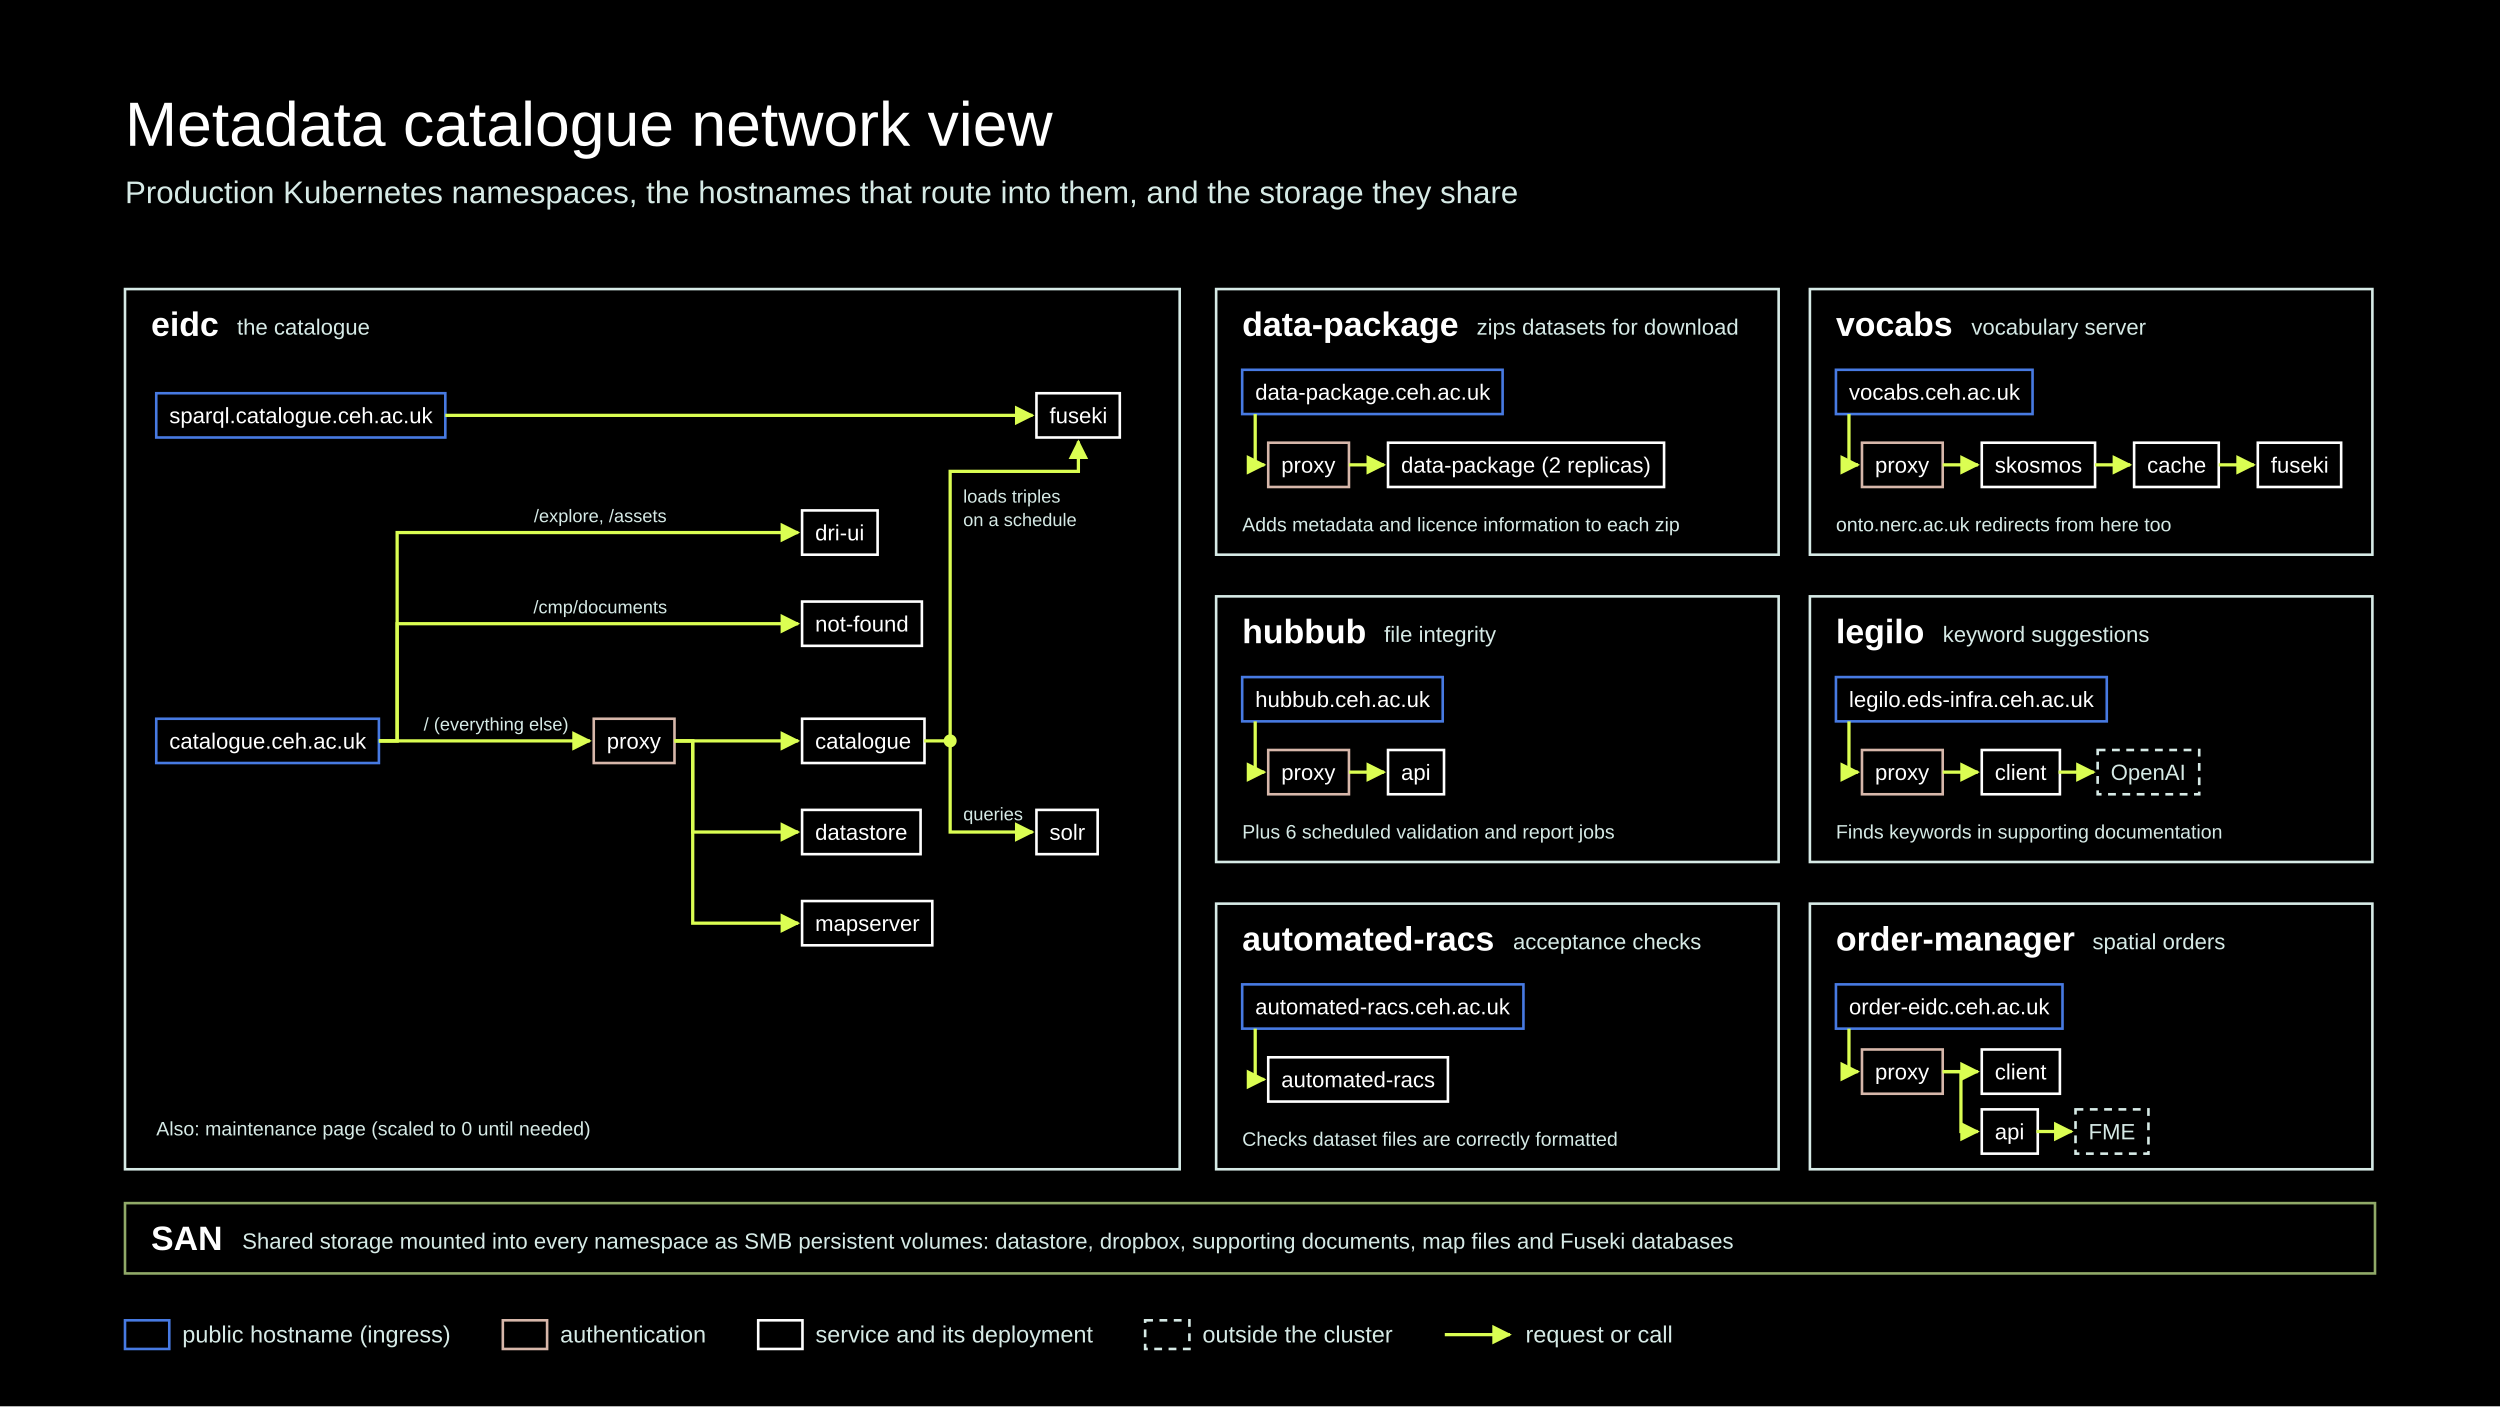
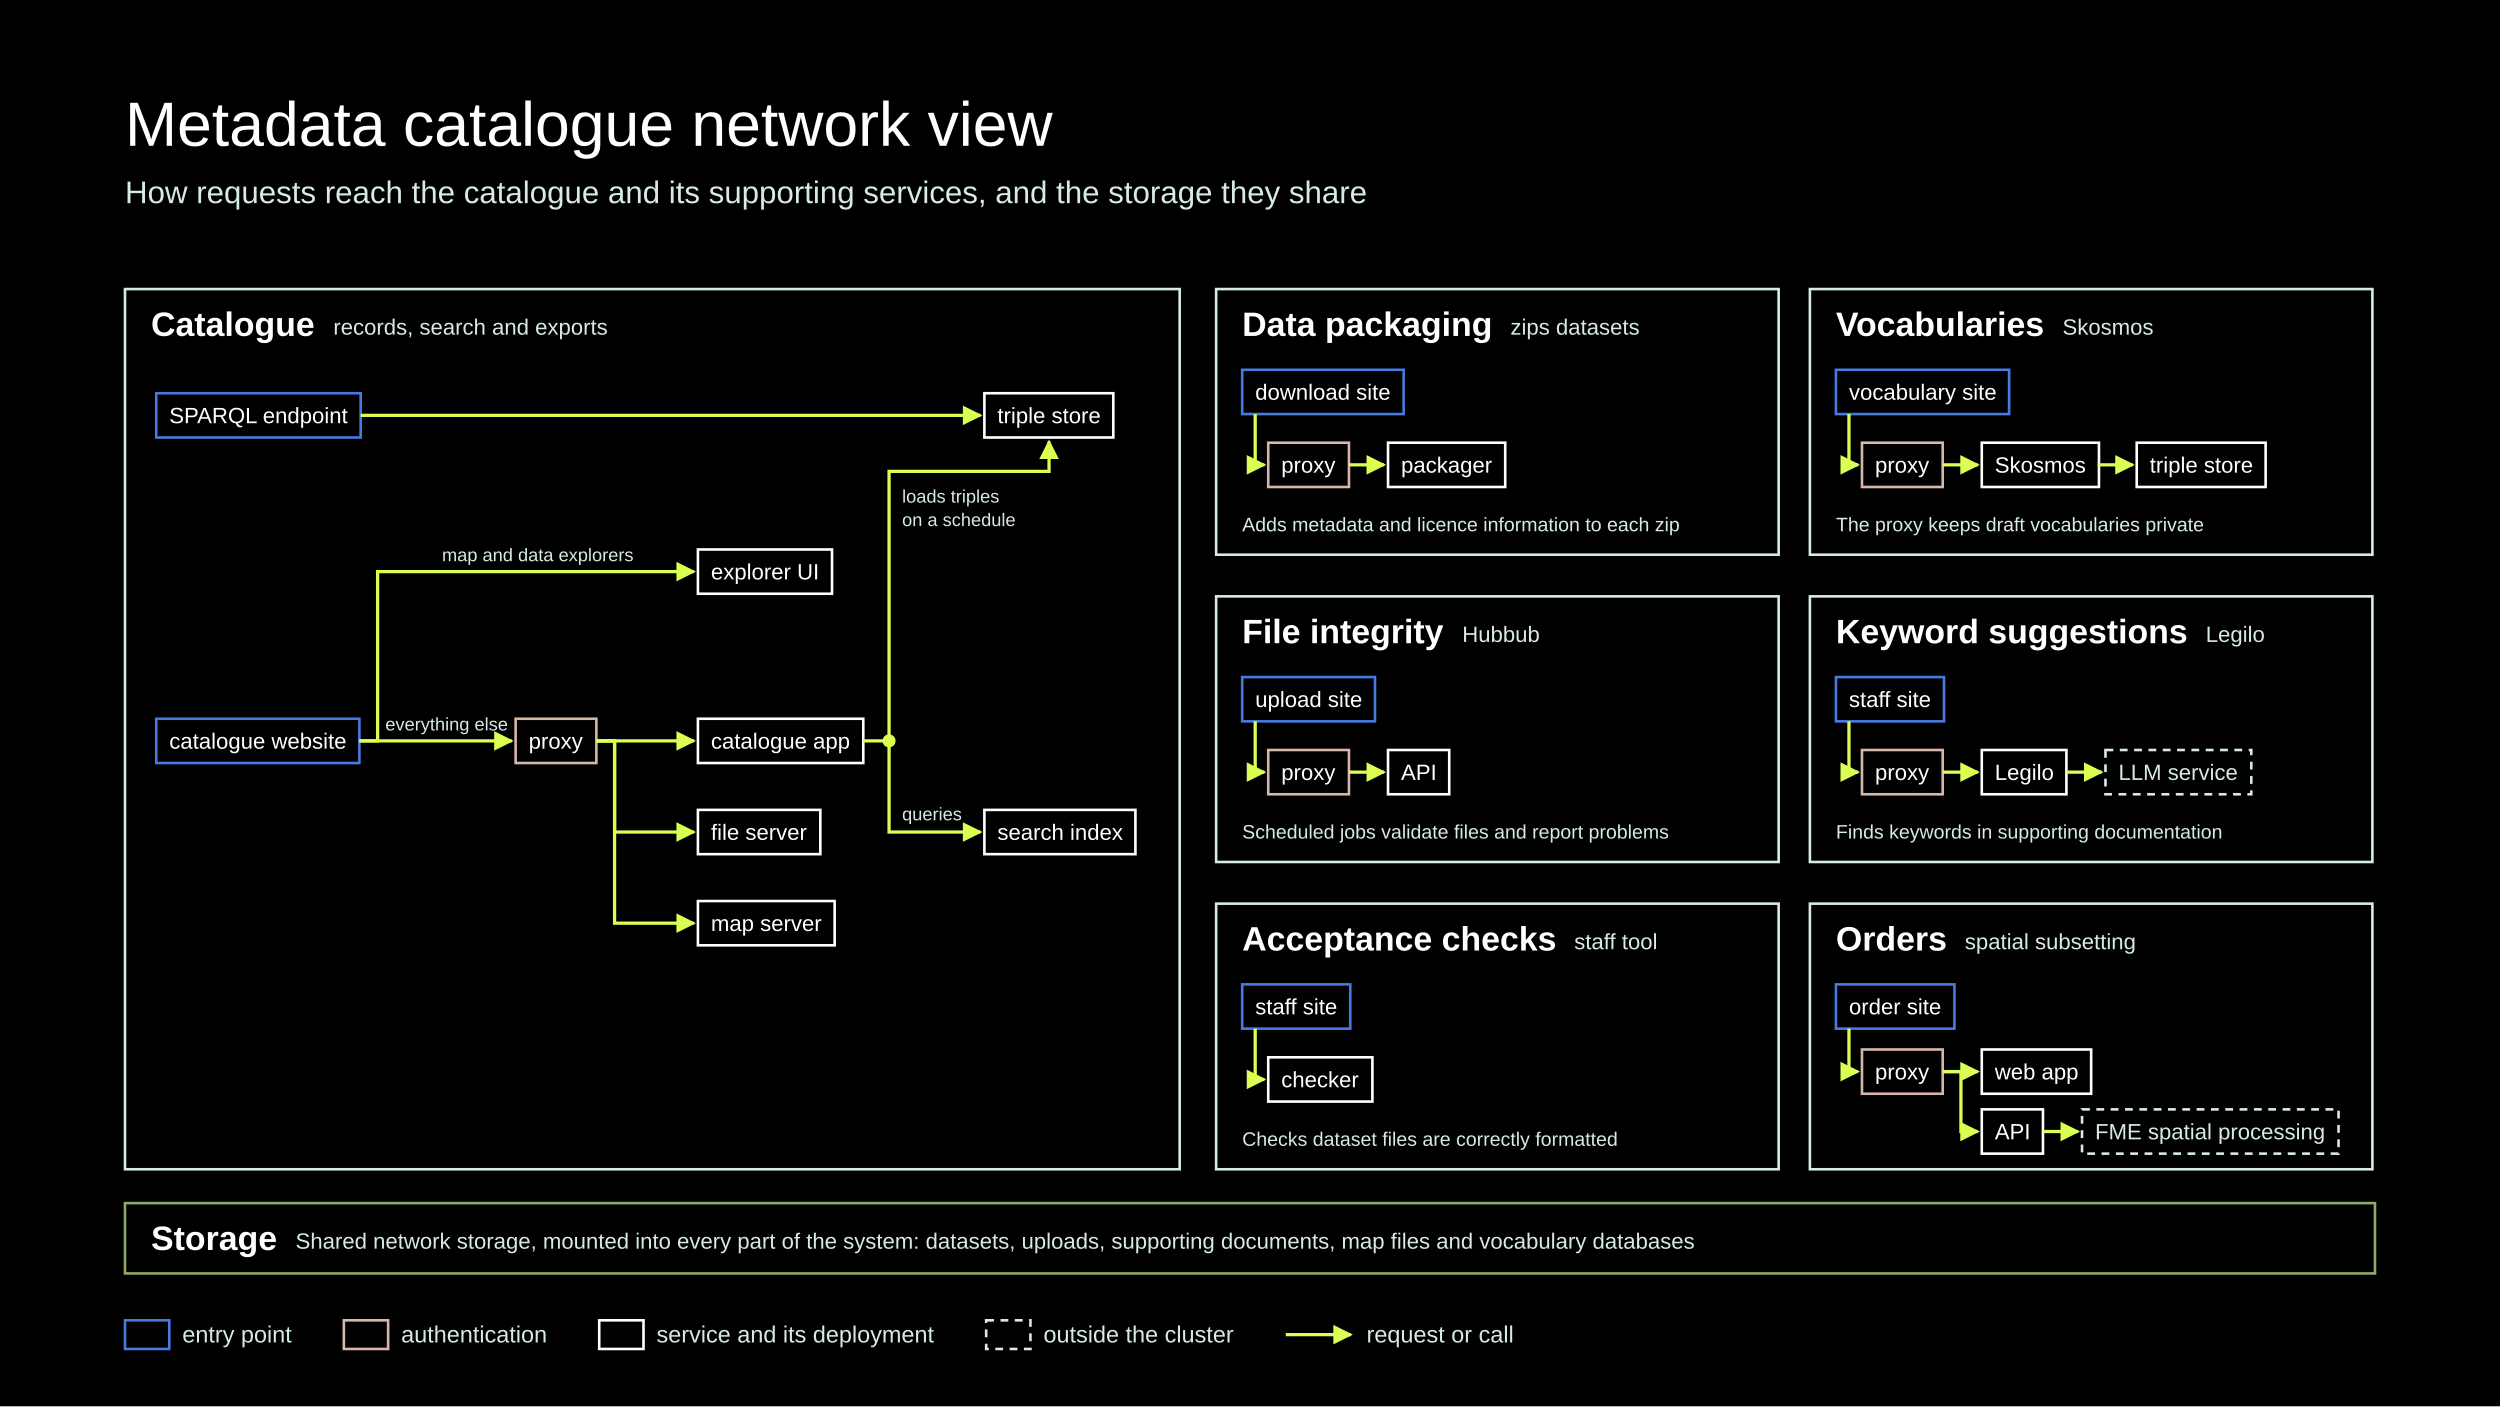
<svg xmlns="http://www.w3.org/2000/svg" width="1920" height="1080" viewBox="0 0 1920 1080">
  <defs>
    <style>
      text { font-family: 'Suisse International', Arial, 'Liberation Sans', sans-serif; }
      .title { font-size: 48px; font-weight: 500; fill: #FFFFFF; }
      .sub   { font-size: 24px; fill: #D6EAE6; }
      .ns    { font-size: 26px; font-weight: 700; fill: #FFFFFF; }
      .cap   { font-size: 17px; fill: #D6EAE6; }
      .chip  { font-size: 17px; }
      .path  { font-size: 14px; fill: #D6EAE6; }
      .note  { font-size: 15px; fill: #D6EAE6; }
      .foot  { font-size: 18px; fill: #D6EAE6; }
      .flow  { fill: none; stroke: #DBFE52; stroke-width: 2.5; }
    </style>
    <marker id="arrow" viewBox="0 0 10 10" refX="9" refY="5" markerWidth="6" markerHeight="6" orient="auto">
      <path d="M0,0 L10,5 L0,10 z" fill="#DBFE52" />
    </marker>
  </defs>
  <rect width="1920" height="1080" fill="#000000" />
  <text class="title" x="96" y="112">Metadata catalogue network view</text>
-   <text class="sub" x="96" y="156">Production Kubernetes namespaces, the hostnames that route into them, and the storage they share</text>
+   <text class="sub" x="96" y="156">How requests reach the catalogue and its supporting services, and the storage they share</text>
  <rect x="96" y="222" width="810" height="676" fill="#000000" stroke="#D6EAE6" stroke-width="2" />
-   <text class="ns" x="116" y="258">eidc</text>
-   <text class="cap" x="182" y="257">the catalogue</text>
-   <rect x="120" y="302" width="222" height="34" fill="#000000" stroke="#477AE2" stroke-width="2" />
-   <text class="chip" x="130" y="325" fill="#FFFFFF">sparql.catalogue.ceh.ac.uk</text>
-   <line class="flow" marker-end="url(#arrow)" x1="342" y1="319" x2="793" y2="319" />
-   <rect x="796" y="302" width="64" height="34" fill="#000000" stroke="#FFFFFF" stroke-width="2" />
-   <text class="chip" x="806" y="325" fill="#FFFFFF">fuseki</text>
-   <rect x="120" y="552" width="171" height="34" fill="#000000" stroke="#477AE2" stroke-width="2" />
-   <text class="chip" x="130" y="575" fill="#FFFFFF">catalogue.ceh.ac.uk</text>
-   <path class="flow" marker-end="url(#arrow)" d="M291,569 H305 V409 H613" />
-   <text class="path" x="461" y="401" text-anchor="middle">/explore, /assets</text>
-   <rect x="616" y="392" width="58" height="34" fill="#000000" stroke="#FFFFFF" stroke-width="2" />
-   <text class="chip" x="626" y="415" fill="#FFFFFF">dri-ui</text>
-   <path class="flow" marker-end="url(#arrow)" d="M291,569 H305 V479 H613" />
-   <text class="path" x="461" y="471" text-anchor="middle">/cmp/documents</text>
-   <rect x="616" y="462" width="92" height="34" fill="#000000" stroke="#FFFFFF" stroke-width="2" />
-   <text class="chip" x="626" y="485" fill="#FFFFFF">not-found</text>
-   <line class="flow" marker-end="url(#arrow)" x1="291" y1="569" x2="453" y2="569" />
-   <text class="path" x="381" y="561" text-anchor="middle">/ (everything else)</text>
-   <rect x="456" y="552" width="62" height="34" fill="#000000" stroke="#D7B7AA" stroke-width="2" />
-   <text class="chip" x="466" y="575" fill="#FFFFFF">proxy</text>
-   <line class="flow" marker-end="url(#arrow)" x1="518" y1="569" x2="613" y2="569" />
-   <rect x="616" y="552" width="94" height="34" fill="#000000" stroke="#FFFFFF" stroke-width="2" />
-   <text class="chip" x="626" y="575" fill="#FFFFFF">catalogue</text>
-   <path class="flow" marker-end="url(#arrow)" d="M518,569 H532 V639 H613" />
-   <rect x="616" y="622" width="91" height="34" fill="#000000" stroke="#FFFFFF" stroke-width="2" />
-   <text class="chip" x="626" y="645" fill="#FFFFFF">datastore</text>
-   <path class="flow" marker-end="url(#arrow)" d="M518,569 H532 V709 H613" />
-   <rect x="616" y="692" width="100" height="34" fill="#000000" stroke="#FFFFFF" stroke-width="2" />
-   <text class="chip" x="626" y="715" fill="#FFFFFF">mapserver</text>
-   <line class="flow" x1="709.719" y1="569" x2="729.719" y2="569" />
-   <path class="flow" marker-end="url(#arrow)" d="M729.719,569 V362 H828.203 V339" />
-   <path class="flow" marker-end="url(#arrow)" d="M729.719,569 V639 H793" />
-   <rect x="796" y="622" width="47" height="34" fill="#000000" stroke="#FFFFFF" stroke-width="2" />
-   <text class="chip" x="806" y="645" fill="#FFFFFF">solr</text>
-   <circle cx="729.719" cy="569" r="5" fill="#DBFE52" />
-   <text class="path" x="739.719" y="386">loads triples</text>
-   <text class="path" x="739.719" y="404">on a schedule</text>
-   <text class="path" x="739.719" y="630">queries</text>
-   <text class="note" x="120" y="872">Also: maintenance page (scaled to 0 until needed)</text>
+   <text class="ns" x="116" y="258">Catalogue</text>
+   <text class="cap" x="256" y="257">records, search and exports</text>
+   <rect x="120" y="302" width="157" height="34" fill="#000000" stroke="#477AE2" stroke-width="2" />
+   <text class="chip" x="130" y="325" fill="#FFFFFF">SPARQL endpoint</text>
+   <line class="flow" marker-end="url(#arrow)" x1="277" y1="319" x2="753" y2="319" />
+   <rect x="756" y="302" width="99" height="34" fill="#000000" stroke="#FFFFFF" stroke-width="2" />
+   <text class="chip" x="766" y="325" fill="#FFFFFF">triple store</text>
+   <rect x="120" y="552" width="156" height="34" fill="#000000" stroke="#477AE2" stroke-width="2" />
+   <text class="chip" x="130" y="575" fill="#FFFFFF">catalogue website</text>
+   <path class="flow" marker-end="url(#arrow)" d="M276,569 H290 V439 H533" />
+   <text class="path" x="413" y="431" text-anchor="middle">map and data explorers</text>
+   <rect x="536" y="422" width="103" height="34" fill="#000000" stroke="#FFFFFF" stroke-width="2" />
+   <text class="chip" x="546" y="445" fill="#FFFFFF">explorer UI</text>
+   <line class="flow" marker-end="url(#arrow)" x1="276" y1="569" x2="393" y2="569" />
+   <text class="path" x="343" y="561" text-anchor="middle">everything else</text>
+   <rect x="396" y="552" width="62" height="34" fill="#000000" stroke="#D7B7AA" stroke-width="2" />
+   <text class="chip" x="406" y="575" fill="#FFFFFF">proxy</text>
+   <line class="flow" marker-end="url(#arrow)" x1="458" y1="569" x2="533" y2="569" />
+   <rect x="536" y="552" width="127" height="34" fill="#000000" stroke="#FFFFFF" stroke-width="2" />
+   <text class="chip" x="546" y="575" fill="#FFFFFF">catalogue app</text>
+   <path class="flow" marker-end="url(#arrow)" d="M458,569 H472 V639 H533" />
+   <rect x="536" y="622" width="94" height="34" fill="#000000" stroke="#FFFFFF" stroke-width="2" />
+   <text class="chip" x="546" y="645" fill="#FFFFFF">file server</text>
+   <path class="flow" marker-end="url(#arrow)" d="M458,569 H472 V709 H533" />
+   <rect x="536" y="692" width="105" height="34" fill="#000000" stroke="#FFFFFF" stroke-width="2" />
+   <text class="chip" x="546" y="715" fill="#FFFFFF">map server</text>
+   <line class="flow" x1="662.797" y1="569" x2="682.797" y2="569" />
+   <path class="flow" marker-end="url(#arrow)" d="M682.797,569 V362 H805.672 V339" />
+   <path class="flow" marker-end="url(#arrow)" d="M682.797,569 V639 H753" />
+   <rect x="756" y="622" width="116" height="34" fill="#000000" stroke="#FFFFFF" stroke-width="2" />
+   <text class="chip" x="766" y="645" fill="#FFFFFF">search index</text>
+   <circle cx="682.797" cy="569" r="5" fill="#DBFE52" />
+   <text class="path" x="692.797" y="386">loads triples</text>
+   <text class="path" x="692.797" y="404">on a schedule</text>
+   <text class="path" x="692.797" y="630">queries</text>
  <rect x="934" y="222" width="432" height="204" fill="#000000" stroke="#D6EAE6" stroke-width="2" />
-   <text class="ns" x="954" y="258">data-package</text>
-   <text class="cap" x="1134" y="257">zips datasets for download</text>
-   <rect x="954" y="284" width="200" height="34" fill="#000000" stroke="#477AE2" stroke-width="2" />
-   <text class="chip" x="964" y="307" fill="#FFFFFF">data-package.ceh.ac.uk</text>
+   <text class="ns" x="954" y="258">Data packaging</text>
+   <text class="cap" x="1160" y="257">zips datasets</text>
+   <rect x="954" y="284" width="124" height="34" fill="#000000" stroke="#477AE2" stroke-width="2" />
+   <text class="chip" x="964" y="307" fill="#FFFFFF">download site</text>
  <rect x="974" y="340" width="62" height="34" fill="#000000" stroke="#D7B7AA" stroke-width="2" />
  <text class="chip" x="984" y="363" fill="#FFFFFF">proxy</text>
  <line class="flow" marker-end="url(#arrow)" x1="1036" y1="357" x2="1063" y2="357" />
-   <rect x="1066" y="340" width="212" height="34" fill="#000000" stroke="#FFFFFF" stroke-width="2" />
-   <text class="chip" x="1076" y="363" fill="#FFFFFF">data-package (2 replicas)</text>
+   <rect x="1066" y="340" width="90" height="34" fill="#000000" stroke="#FFFFFF" stroke-width="2" />
+   <text class="chip" x="1076" y="363" fill="#FFFFFF">packager</text>
  <path class="flow" marker-end="url(#arrow)" d="M964,318 V357 H971" />
  <text class="note" x="954" y="408">Adds metadata and licence information to each zip</text>
  <rect x="934" y="458" width="432" height="204" fill="#000000" stroke="#D6EAE6" stroke-width="2" />
-   <text class="ns" x="954" y="494">hubbub</text>
-   <text class="cap" x="1063" y="493">file integrity</text>
-   <rect x="954" y="520" width="154" height="34" fill="#000000" stroke="#477AE2" stroke-width="2" />
-   <text class="chip" x="964" y="543" fill="#FFFFFF">hubbub.ceh.ac.uk</text>
+   <text class="ns" x="954" y="494">File integrity</text>
+   <text class="cap" x="1123" y="493">Hubbub</text>
+   <rect x="954" y="520" width="102" height="34" fill="#000000" stroke="#477AE2" stroke-width="2" />
+   <text class="chip" x="964" y="543" fill="#FFFFFF">upload site</text>
  <rect x="974" y="576" width="62" height="34" fill="#000000" stroke="#D7B7AA" stroke-width="2" />
  <text class="chip" x="984" y="599" fill="#FFFFFF">proxy</text>
  <line class="flow" marker-end="url(#arrow)" x1="1036" y1="593" x2="1063" y2="593" />
-   <rect x="1066" y="576" width="43" height="34" fill="#000000" stroke="#FFFFFF" stroke-width="2" />
-   <text class="chip" x="1076" y="599" fill="#FFFFFF">api</text>
+   <rect x="1066" y="576" width="47" height="34" fill="#000000" stroke="#FFFFFF" stroke-width="2" />
+   <text class="chip" x="1076" y="599" fill="#FFFFFF">API</text>
  <path class="flow" marker-end="url(#arrow)" d="M964,554 V593 H971" />
-   <text class="note" x="954" y="644">Plus 6 scheduled validation and report jobs</text>
+   <text class="note" x="954" y="644">Scheduled jobs validate files and report problems</text>
  <rect x="934" y="694" width="432" height="204" fill="#000000" stroke="#D6EAE6" stroke-width="2" />
-   <text class="ns" x="954" y="730">automated-racs</text>
-   <text class="cap" x="1162" y="729">acceptance checks</text>
-   <rect x="954" y="756" width="216" height="34" fill="#000000" stroke="#477AE2" stroke-width="2" />
-   <text class="chip" x="964" y="779" fill="#FFFFFF">automated-racs.ceh.ac.uk</text>
-   <rect x="974" y="812" width="138" height="34" fill="#000000" stroke="#FFFFFF" stroke-width="2" />
-   <text class="chip" x="984" y="835" fill="#FFFFFF">automated-racs</text>
+   <text class="ns" x="954" y="730">Acceptance checks</text>
+   <text class="cap" x="1209" y="729">staff tool</text>
+   <rect x="954" y="756" width="83" height="34" fill="#000000" stroke="#477AE2" stroke-width="2" />
+   <text class="chip" x="964" y="779" fill="#FFFFFF">staff site</text>
+   <rect x="974" y="812" width="80" height="34" fill="#000000" stroke="#FFFFFF" stroke-width="2" />
+   <text class="chip" x="984" y="835" fill="#FFFFFF">checker</text>
  <path class="flow" marker-end="url(#arrow)" d="M964,790 V829 H971" />
  <text class="note" x="954" y="880">Checks dataset files are correctly formatted</text>
  <rect x="1390" y="222" width="432" height="204" fill="#000000" stroke="#D6EAE6" stroke-width="2" />
-   <text class="ns" x="1410" y="258">vocabs</text>
-   <text class="cap" x="1514" y="257">vocabulary server</text>
-   <rect x="1410" y="284" width="151" height="34" fill="#000000" stroke="#477AE2" stroke-width="2" />
-   <text class="chip" x="1420" y="307" fill="#FFFFFF">vocabs.ceh.ac.uk</text>
+   <text class="ns" x="1410" y="258">Vocabularies</text>
+   <text class="cap" x="1584" y="257">Skosmos</text>
+   <rect x="1410" y="284" width="133" height="34" fill="#000000" stroke="#477AE2" stroke-width="2" />
+   <text class="chip" x="1420" y="307" fill="#FFFFFF">vocabulary site</text>
  <rect x="1430" y="340" width="62" height="34" fill="#000000" stroke="#D7B7AA" stroke-width="2" />
  <text class="chip" x="1440" y="363" fill="#FFFFFF">proxy</text>
  <line class="flow" marker-end="url(#arrow)" x1="1492" y1="357" x2="1519" y2="357" />
-   <rect x="1522" y="340" width="87" height="34" fill="#000000" stroke="#FFFFFF" stroke-width="2" />
-   <text class="chip" x="1532" y="363" fill="#FFFFFF">skosmos</text>
-   <line class="flow" marker-end="url(#arrow)" x1="1609" y1="357" x2="1636" y2="357" />
-   <rect x="1639" y="340" width="65" height="34" fill="#000000" stroke="#FFFFFF" stroke-width="2" />
-   <text class="chip" x="1649" y="363" fill="#FFFFFF">cache</text>
-   <line class="flow" marker-end="url(#arrow)" x1="1704" y1="357" x2="1731" y2="357" />
-   <rect x="1734" y="340" width="64" height="34" fill="#000000" stroke="#FFFFFF" stroke-width="2" />
-   <text class="chip" x="1744" y="363" fill="#FFFFFF">fuseki</text>
+   <rect x="1522" y="340" width="90" height="34" fill="#000000" stroke="#FFFFFF" stroke-width="2" />
+   <text class="chip" x="1532" y="363" fill="#FFFFFF">Skosmos</text>
+   <line class="flow" marker-end="url(#arrow)" x1="1611" y1="357" x2="1638" y2="357" />
+   <rect x="1641" y="340" width="99" height="34" fill="#000000" stroke="#FFFFFF" stroke-width="2" />
+   <text class="chip" x="1651" y="363" fill="#FFFFFF">triple store</text>
  <path class="flow" marker-end="url(#arrow)" d="M1420,318 V357 H1427" />
-   <text class="note" x="1410" y="408">onto.nerc.ac.uk redirects from here too</text>
+   <text class="note" x="1410" y="408">The proxy keeps draft vocabularies private</text>
  <rect x="1390" y="458" width="432" height="204" fill="#000000" stroke="#D6EAE6" stroke-width="2" />
-   <text class="ns" x="1410" y="494">legilo</text>
-   <text class="cap" x="1492" y="493">keyword suggestions</text>
-   <rect x="1410" y="520" width="208" height="34" fill="#000000" stroke="#477AE2" stroke-width="2" />
-   <text class="chip" x="1420" y="543" fill="#FFFFFF">legilo.eds-infra.ceh.ac.uk</text>
+   <text class="ns" x="1410" y="494">Keyword suggestions</text>
+   <text class="cap" x="1694" y="493">Legilo</text>
+   <rect x="1410" y="520" width="83" height="34" fill="#000000" stroke="#477AE2" stroke-width="2" />
+   <text class="chip" x="1420" y="543" fill="#FFFFFF">staff site</text>
  <rect x="1430" y="576" width="62" height="34" fill="#000000" stroke="#D7B7AA" stroke-width="2" />
  <text class="chip" x="1440" y="599" fill="#FFFFFF">proxy</text>
  <line class="flow" marker-end="url(#arrow)" x1="1492" y1="593" x2="1519" y2="593" />
-   <rect x="1522" y="576" width="60" height="34" fill="#000000" stroke="#FFFFFF" stroke-width="2" />
-   <text class="chip" x="1532" y="599" fill="#FFFFFF">client</text>
-   <line class="flow" marker-end="url(#arrow)" x1="1581" y1="593" x2="1608" y2="593" />
-   <rect x="1611" y="576" width="78" height="34" fill="#000000" stroke="#D6EAE6" stroke-width="2" stroke-dasharray="6 5" />
-   <text class="chip" x="1621" y="599" fill="#D6EAE6">OpenAI</text>
+   <rect x="1522" y="576" width="65" height="34" fill="#000000" stroke="#FFFFFF" stroke-width="2" />
+   <text class="chip" x="1532" y="599" fill="#FFFFFF">Legilo</text>
+   <line class="flow" marker-end="url(#arrow)" x1="1587" y1="593" x2="1614" y2="593" />
+   <rect x="1617" y="576" width="112" height="34" fill="#000000" stroke="#D6EAE6" stroke-width="2" stroke-dasharray="6 5" />
+   <text class="chip" x="1627" y="599" fill="#D6EAE6">LLM service</text>
  <path class="flow" marker-end="url(#arrow)" d="M1420,554 V593 H1427" />
  <text class="note" x="1410" y="644">Finds keywords in supporting documentation</text>
  <rect x="1390" y="694" width="432" height="204" fill="#000000" stroke="#D6EAE6" stroke-width="2" />
-   <text class="ns" x="1410" y="730">order-manager</text>
-   <text class="cap" x="1607" y="729">spatial orders</text>
-   <rect x="1410" y="756" width="174" height="34" fill="#000000" stroke="#477AE2" stroke-width="2" />
-   <text class="chip" x="1420" y="779" fill="#FFFFFF">order-eidc.ceh.ac.uk</text>
+   <text class="ns" x="1410" y="730">Orders</text>
+   <text class="cap" x="1509" y="729">spatial subsetting</text>
+   <rect x="1410" y="756" width="91" height="34" fill="#000000" stroke="#477AE2" stroke-width="2" />
+   <text class="chip" x="1420" y="779" fill="#FFFFFF">order site</text>
  <path class="flow" marker-end="url(#arrow)" d="M1420,790 V823 H1427" />
  <rect x="1430" y="806" width="62" height="34" fill="#000000" stroke="#D7B7AA" stroke-width="2" />
  <text class="chip" x="1440" y="829" fill="#FFFFFF">proxy</text>
  <line class="flow" marker-end="url(#arrow)" x1="1492" y1="823" x2="1519" y2="823" />
-   <rect x="1522" y="806" width="60" height="34" fill="#000000" stroke="#FFFFFF" stroke-width="2" />
-   <text class="chip" x="1532" y="829" fill="#FFFFFF">client</text>
+   <rect x="1522" y="806" width="84" height="34" fill="#000000" stroke="#FFFFFF" stroke-width="2" />
+   <text class="chip" x="1532" y="829" fill="#FFFFFF">web app</text>
  <path class="flow" marker-end="url(#arrow)" d="M1492,823 H1506 V869 H1519" />
-   <rect x="1522" y="852" width="43" height="34" fill="#000000" stroke="#FFFFFF" stroke-width="2" />
-   <text class="chip" x="1532" y="875" fill="#FFFFFF">api</text>
-   <line class="flow" marker-end="url(#arrow)" x1="1564" y1="869" x2="1591" y2="869" />
-   <rect x="1594" y="852" width="56" height="34" fill="#000000" stroke="#D6EAE6" stroke-width="2" stroke-dasharray="6 5" />
-   <text class="chip" x="1604" y="875" fill="#D6EAE6">FME</text>
+   <rect x="1522" y="852" width="47" height="34" fill="#000000" stroke="#FFFFFF" stroke-width="2" />
+   <text class="chip" x="1532" y="875" fill="#FFFFFF">API</text>
+   <line class="flow" marker-end="url(#arrow)" x1="1569" y1="869" x2="1596" y2="869" />
+   <rect x="1599" y="852" width="197" height="34" fill="#000000" stroke="#D6EAE6" stroke-width="2" stroke-dasharray="6 5" />
+   <text class="chip" x="1609" y="875" fill="#D6EAE6">FME spatial processing</text>
  <rect x="96" y="924" width="1728" height="54" fill="#000000" stroke="#90A968" stroke-width="2" />
-   <text class="ns" x="116" y="960">SAN</text>
-   <text class="cap" x="186" y="959">Shared storage mounted into every namespace as SMB persistent volumes: datastore, dropbox, supporting documents, map files and Fuseki databases</text>
+   <text class="ns" x="116" y="960">Storage</text>
+   <text class="cap" x="227" y="959">Shared network storage, mounted into every part of the system: datasets, uploads, supporting documents, map files and vocabulary databases</text>
  <rect x="96" y="1014" width="34" height="22" fill="#000000" stroke="#477AE2" stroke-width="2" />
-   <text class="foot" x="140" y="1031">public hostname (ingress)</text>
-   <rect x="386.172" y="1014" width="34" height="22" fill="#000000" stroke="#D7B7AA" stroke-width="2" />
-   <text class="foot" x="430.172" y="1031">authentication</text>
-   <rect x="582.297" y="1014" width="34" height="22" fill="#000000" stroke="#FFFFFF" stroke-width="2" />
-   <text class="foot" x="626.297" y="1031">service and its deployment</text>
-   <rect x="879.469" y="1014" width="34" height="22" fill="#000000" stroke="#D6EAE6" stroke-width="2" stroke-dasharray="6 5" />
-   <text class="foot" x="923.469" y="1031">outside the cluster</text>
-   <line class="flow" marker-end="url(#arrow)" x1="1109.594" y1="1025" x2="1159.594" y2="1025" />
-   <text class="foot" x="1171.594" y="1031">request or call</text>
+   <text class="foot" x="140" y="1031">entry point</text>
+   <rect x="264.078" y="1014" width="34" height="22" fill="#000000" stroke="#D7B7AA" stroke-width="2" />
+   <text class="foot" x="308.078" y="1031">authentication</text>
+   <rect x="460.203" y="1014" width="34" height="22" fill="#000000" stroke="#FFFFFF" stroke-width="2" />
+   <text class="foot" x="504.203" y="1031">service and its deployment</text>
+   <rect x="757.375" y="1014" width="34" height="22" fill="#000000" stroke="#D6EAE6" stroke-width="2" stroke-dasharray="6 5" />
+   <text class="foot" x="801.375" y="1031">outside the cluster</text>
+   <line class="flow" marker-end="url(#arrow)" x1="987.5" y1="1025" x2="1037.5" y2="1025" />
+   <text class="foot" x="1049.5" y="1031">request or call</text>
</svg>
